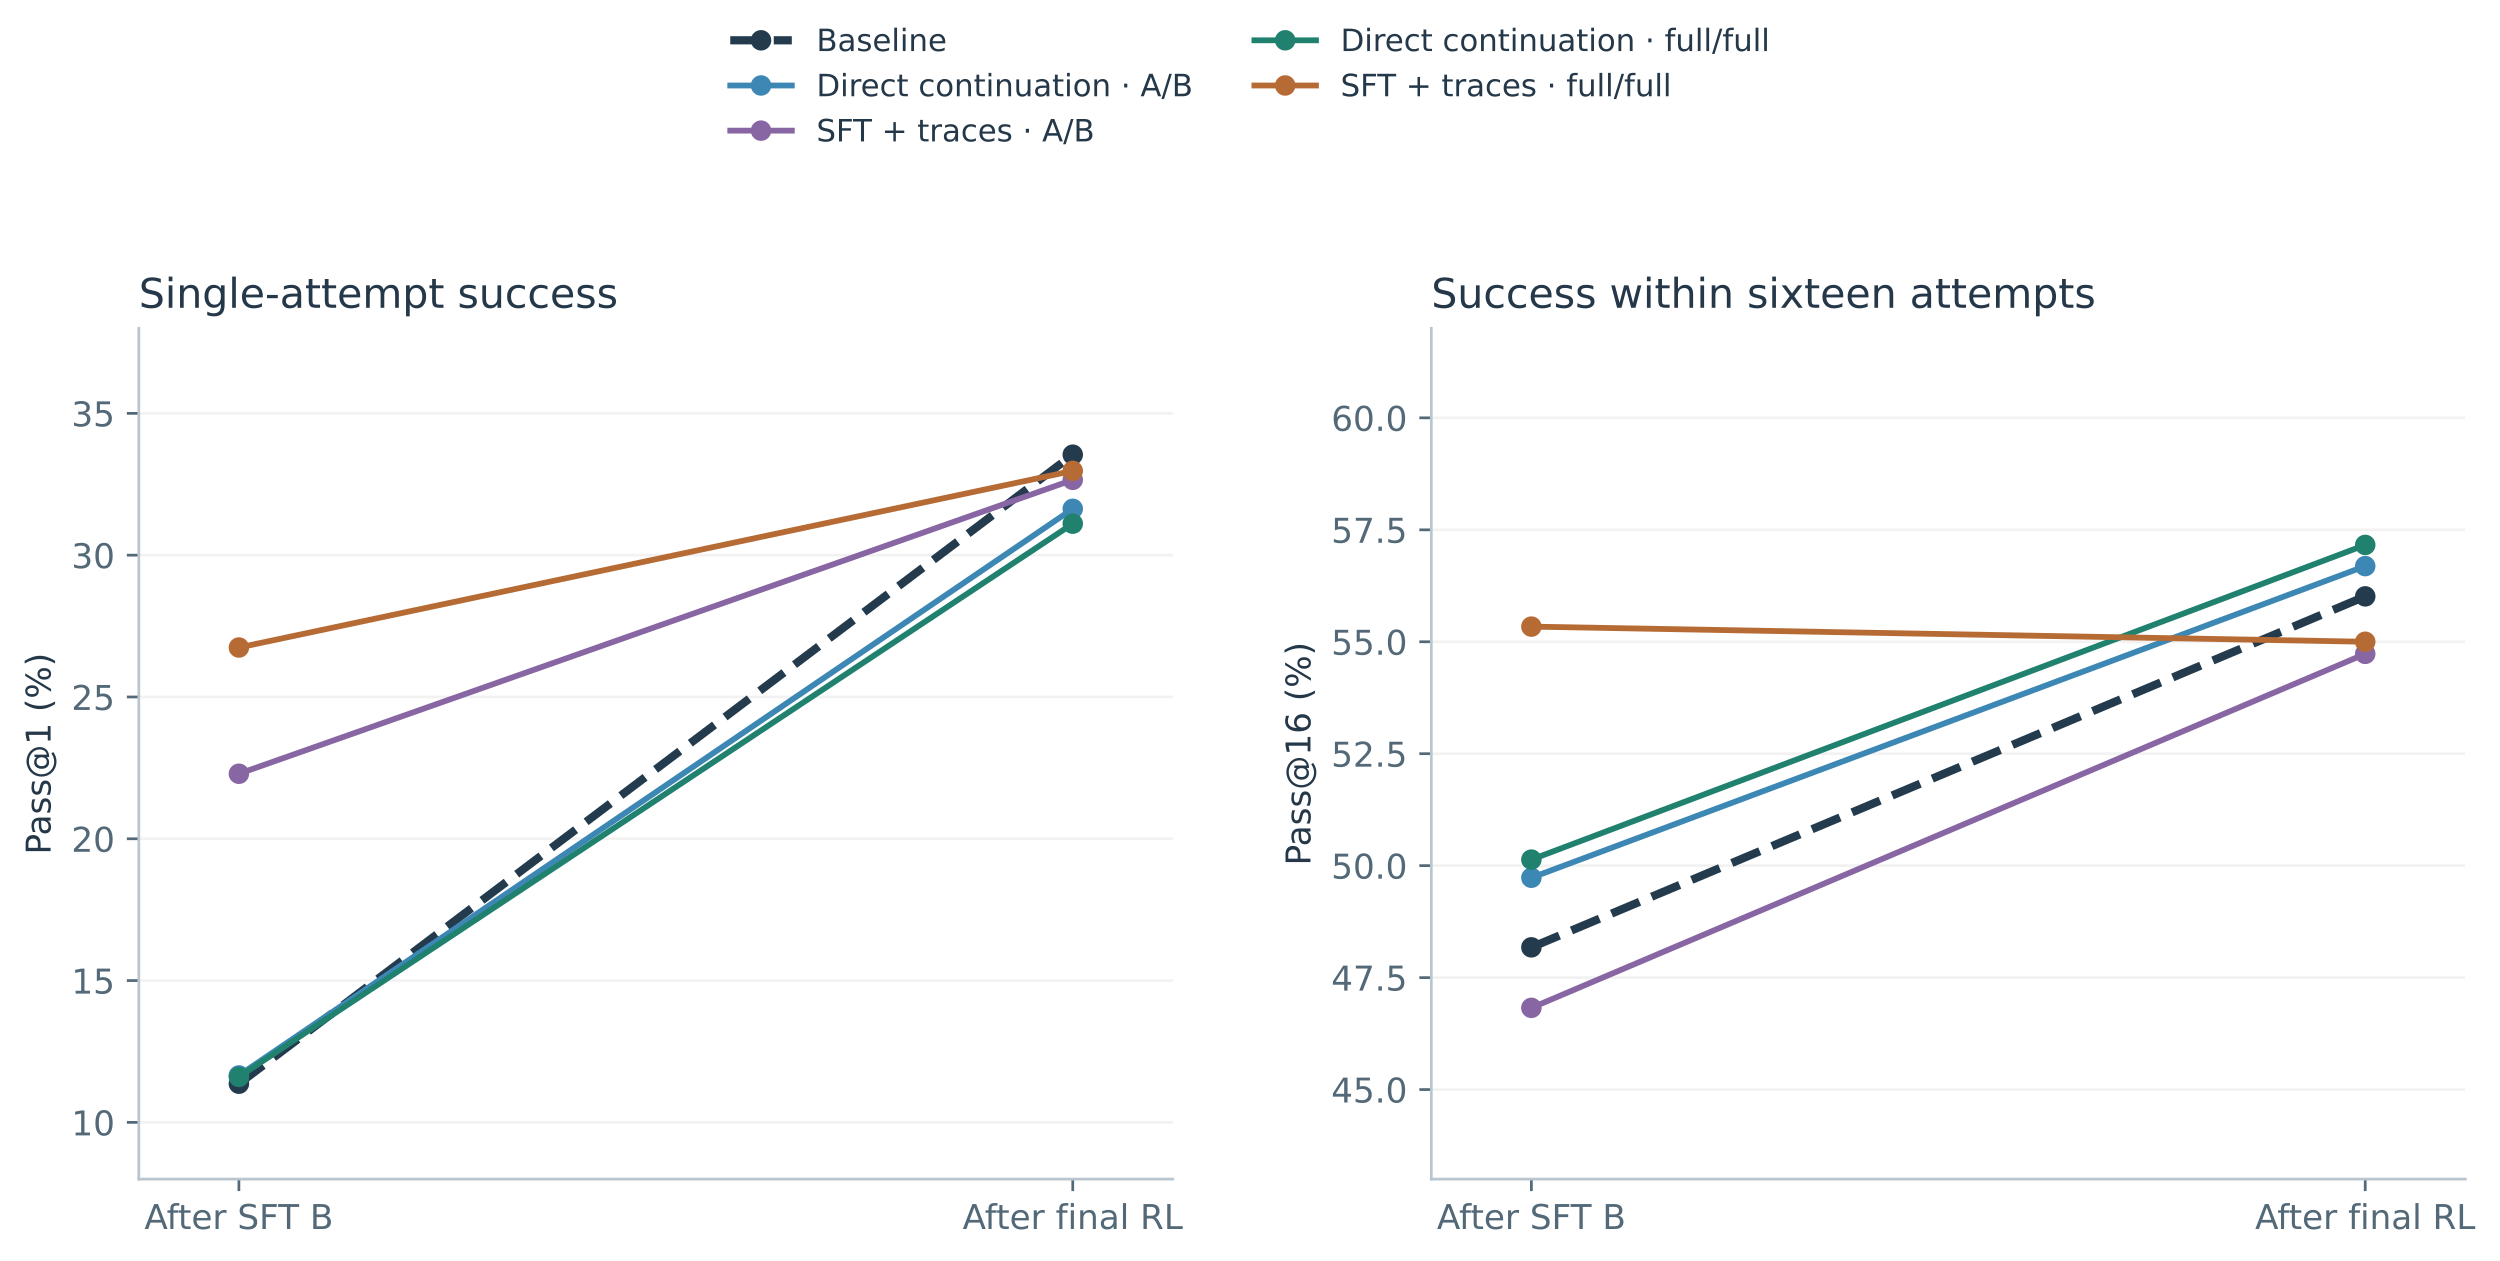
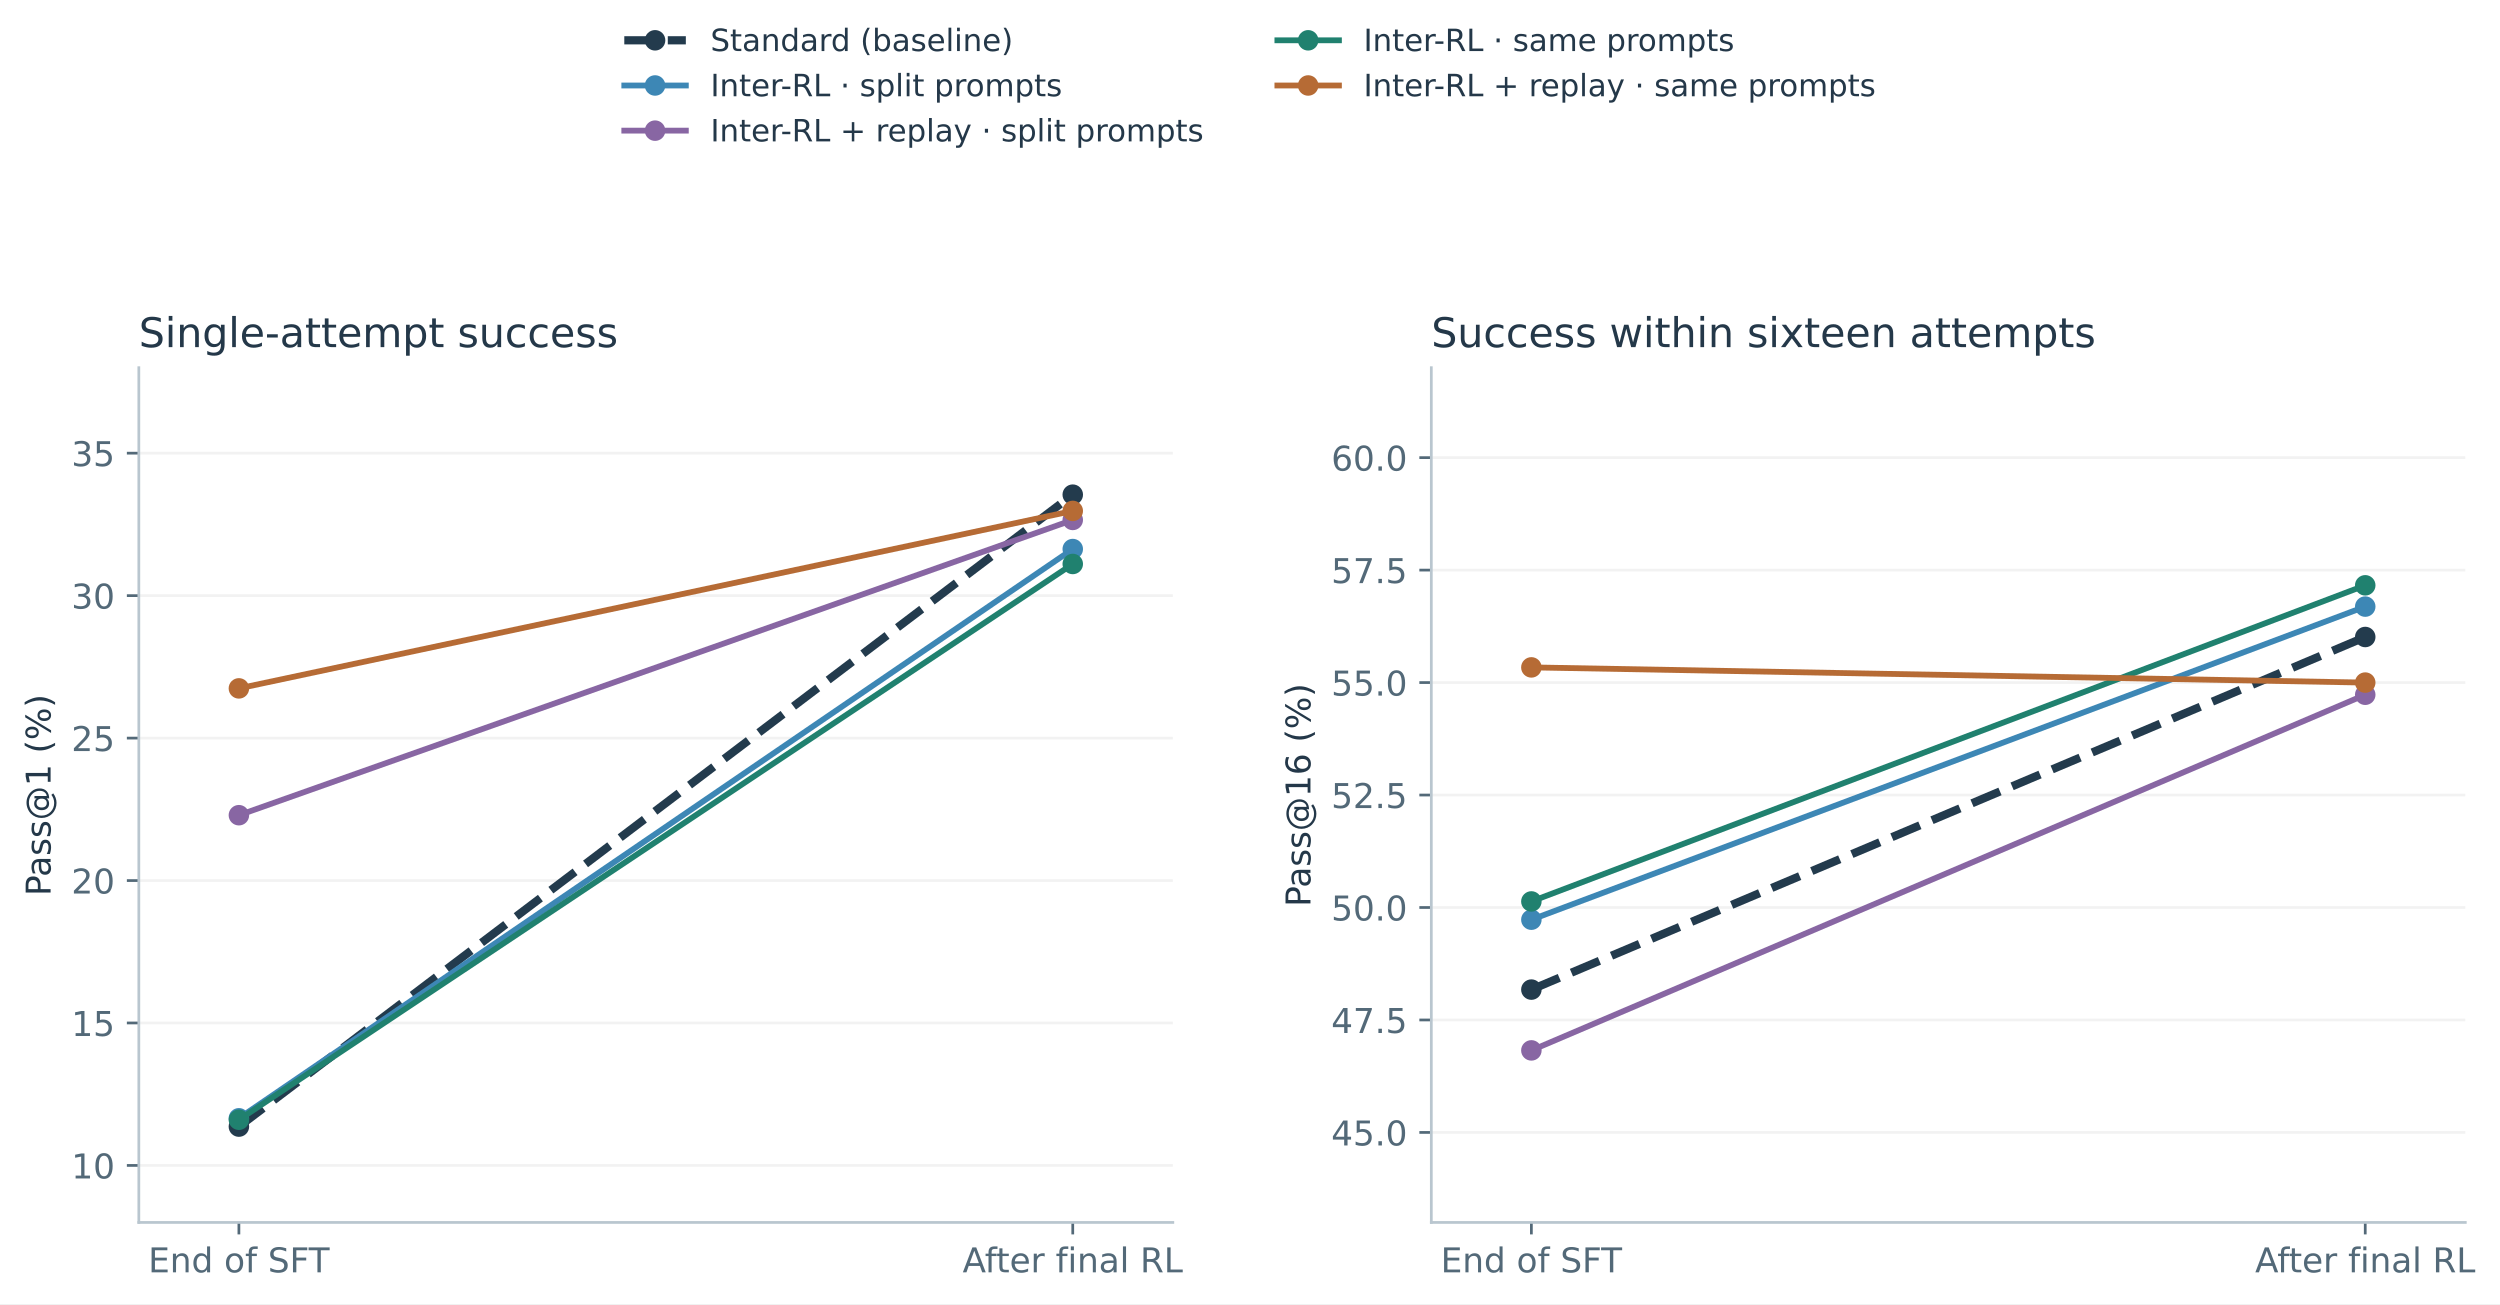
- <svg xmlns="http://www.w3.org/2000/svg" xmlns:xlink="http://www.w3.org/1999/xlink" width="731.152pt" height="368.722pt" viewBox="0 0 731.152 368.722" version="1.1">
+ <svg xmlns="http://www.w3.org/2000/svg" xmlns:xlink="http://www.w3.org/1999/xlink" width="731.152pt" height="381.394pt" viewBox="0 0 731.152 381.394" version="1.1">
  <defs>
    <style type="text/css">*{stroke-linejoin: round; stroke-linecap: butt}</style>
  </defs>
  <g id="figure_1">
    <g id="patch_1">
-       <path d="M 0 368.722 L 731.152 368.722 L 731.152 -0 L 0 -0 z " style="fill: #ffffff" />
+       <path d="M 0 381.394  L 731.152 381.394  L 731.152 0  L 0 0  z " style="fill: #ffffff" />
    </g>
    <g id="axes_1">
      <g id="patch_2">
-         <path d="M 40.603 344.844 L 343.003 344.844 L 343.003 96.012 L 40.603 96.012 z " style="fill: #ffffff" />
+         <path d="M 40.603 357.516  L 343.003 357.516  L 343.003 107.532  L 40.603 107.532  z " style="fill: #ffffff" />
      </g>
      <g id="matplotlib.axis_1">
        <g id="xtick_1">
          <g id="line2d_1">
            <defs>
-               <path id="m6797f600ca" d="M 0 0 L 0 3.5 " style="stroke: #536978; stroke-width: 0.8" />
+               <path id="m4d67f66dd1" d="M 0 0  L 0 3.5  " style="stroke: #536978; stroke-width: 0.8" />
            </defs>
            <g>
-               <use xlink:href="#m6797f600ca" x="69.868" y="344.844" style="fill: #536978; stroke: #536978; stroke-width: 0.8" />
+               <use xlink:href="#m4d67f66dd1" x="69.868" y="357.516" style="fill: #536978; stroke: #536978; stroke-width: 0.8" />
            </g>
          </g>
          <g id="text_1">
-             <text style="font-size: 10px; font-family: 'DejaVu Sans', 'Helvetica Neue', Helvetica, Arial, sans-serif; text-anchor: middle; fill: #536978" x="69.868" y="359.442" transform="rotate(-0 69.86764 359.4424)">After SFT B</text>
+             <text style="font-size: 10px; font-family: 'DejaVu Sans', 'Helvetica Neue', Helvetica, Arial, sans-serif; text-anchor: middle; fill: #536978" x="69.868" y="372.114" transform="rotate(-0 69.86764 372.1144)">End of SFT</text>
          </g>
        </g>
        <g id="xtick_2">
          <g id="line2d_2">
            <g>
-               <use xlink:href="#m6797f600ca" x="313.739" y="344.844" style="fill: #536978; stroke: #536978; stroke-width: 0.8" />
+               <use xlink:href="#m4d67f66dd1" x="313.739" y="357.516" style="fill: #536978; stroke: #536978; stroke-width: 0.8" />
            </g>
          </g>
          <g id="text_2">
-             <text style="font-size: 10px; font-family: 'DejaVu Sans', 'Helvetica Neue', Helvetica, Arial, sans-serif; text-anchor: middle; fill: #536978" x="313.739" y="359.442" transform="rotate(-0 313.7386 359.4424)">After final RL</text>
+             <text style="font-size: 10px; font-family: 'DejaVu Sans', 'Helvetica Neue', Helvetica, Arial, sans-serif; text-anchor: middle; fill: #536978" x="313.739" y="372.114" transform="rotate(-0 313.7386 372.1144)">After final RL</text>
          </g>
        </g>
      </g>
      <g id="matplotlib.axis_2">
        <g id="ytick_1">
          <g id="line2d_3">
-             <path d="M 40.603 328.255 L 343.003 328.255 " clip-path="url(#pde8b12cfea)" style="fill: none; stroke: #b0b0b0; stroke-opacity: 0.17; stroke-width: 0.8; stroke-linecap: square" />
+             <path d="M 40.603 340.85  L 343.003 340.85  " clip-path="url(#p9262700a22)" style="fill: none; stroke: #b0b0b0; stroke-opacity: 0.17; stroke-width: 0.8; stroke-linecap: square" />
          </g>
          <g id="line2d_4">
            <defs>
-               <path id="m1b4c4d8fbb" d="M 0 0 L -3.5 0 " style="stroke: #536978; stroke-width: 0.8" />
+               <path id="m4c65397897" d="M 0 0  L -3.5 0  " style="stroke: #536978; stroke-width: 0.8" />
            </defs>
            <g>
-               <use xlink:href="#m1b4c4d8fbb" x="40.603" y="328.255" style="fill: #536978; stroke: #536978; stroke-width: 0.8" />
+               <use xlink:href="#m4c65397897" x="40.603" y="340.85" style="fill: #536978; stroke: #536978; stroke-width: 0.8" />
            </g>
          </g>
          <g id="text_3">
-             <text style="font-size: 10px; font-family: 'DejaVu Sans', 'Helvetica Neue', Helvetica, Arial, sans-serif; text-anchor: end; fill: #536978" x="33.603" y="332.054" transform="rotate(-0 33.60312 332.0544)">10</text>
+             <text style="font-size: 10px; font-family: 'DejaVu Sans', 'Helvetica Neue', Helvetica, Arial, sans-serif; text-anchor: end; fill: #536978" x="33.603" y="344.65" transform="rotate(-0 33.60312 344.6496)">10</text>
          </g>
        </g>
        <g id="ytick_2">
          <g id="line2d_5">
-             <path d="M 40.603 286.783 L 343.003 286.783 " clip-path="url(#pde8b12cfea)" style="fill: none; stroke: #b0b0b0; stroke-opacity: 0.17; stroke-width: 0.8; stroke-linecap: square" />
+             <path d="M 40.603 299.186  L 343.003 299.186  " clip-path="url(#p9262700a22)" style="fill: none; stroke: #b0b0b0; stroke-opacity: 0.17; stroke-width: 0.8; stroke-linecap: square" />
          </g>
          <g id="line2d_6">
            <g>
-               <use xlink:href="#m1b4c4d8fbb" x="40.603" y="286.783" style="fill: #536978; stroke: #536978; stroke-width: 0.8" />
+               <use xlink:href="#m4c65397897" x="40.603" y="299.186" style="fill: #536978; stroke: #536978; stroke-width: 0.8" />
            </g>
          </g>
          <g id="text_4">
-             <text style="font-size: 10px; font-family: 'DejaVu Sans', 'Helvetica Neue', Helvetica, Arial, sans-serif; text-anchor: end; fill: #536978" x="33.603" y="290.582" transform="rotate(-0 33.60312 290.5824)">15</text>
+             <text style="font-size: 10px; font-family: 'DejaVu Sans', 'Helvetica Neue', Helvetica, Arial, sans-serif; text-anchor: end; fill: #536978" x="33.603" y="302.986" transform="rotate(-0 33.60312 302.9856)">15</text>
          </g>
        </g>
        <g id="ytick_3">
          <g id="line2d_7">
-             <path d="M 40.603 245.311 L 343.003 245.311 " clip-path="url(#pde8b12cfea)" style="fill: none; stroke: #b0b0b0; stroke-opacity: 0.17; stroke-width: 0.8; stroke-linecap: square" />
+             <path d="M 40.603 257.522  L 343.003 257.522  " clip-path="url(#p9262700a22)" style="fill: none; stroke: #b0b0b0; stroke-opacity: 0.17; stroke-width: 0.8; stroke-linecap: square" />
          </g>
          <g id="line2d_8">
            <g>
-               <use xlink:href="#m1b4c4d8fbb" x="40.603" y="245.311" style="fill: #536978; stroke: #536978; stroke-width: 0.8" />
+               <use xlink:href="#m4c65397897" x="40.603" y="257.522" style="fill: #536978; stroke: #536978; stroke-width: 0.8" />
            </g>
          </g>
          <g id="text_5">
-             <text style="font-size: 10px; font-family: 'DejaVu Sans', 'Helvetica Neue', Helvetica, Arial, sans-serif; text-anchor: end; fill: #536978" x="33.603" y="249.11" transform="rotate(-0 33.60312 249.1104)">20</text>
+             <text style="font-size: 10px; font-family: 'DejaVu Sans', 'Helvetica Neue', Helvetica, Arial, sans-serif; text-anchor: end; fill: #536978" x="33.603" y="261.322" transform="rotate(-0 33.60312 261.3216)">20</text>
          </g>
        </g>
        <g id="ytick_4">
          <g id="line2d_9">
-             <path d="M 40.603 203.839 L 343.003 203.839 " clip-path="url(#pde8b12cfea)" style="fill: none; stroke: #b0b0b0; stroke-opacity: 0.17; stroke-width: 0.8; stroke-linecap: square" />
+             <path d="M 40.603 215.858  L 343.003 215.858  " clip-path="url(#p9262700a22)" style="fill: none; stroke: #b0b0b0; stroke-opacity: 0.17; stroke-width: 0.8; stroke-linecap: square" />
          </g>
          <g id="line2d_10">
            <g>
-               <use xlink:href="#m1b4c4d8fbb" x="40.603" y="203.839" style="fill: #536978; stroke: #536978; stroke-width: 0.8" />
+               <use xlink:href="#m4c65397897" x="40.603" y="215.858" style="fill: #536978; stroke: #536978; stroke-width: 0.8" />
            </g>
          </g>
          <g id="text_6">
-             <text style="font-size: 10px; font-family: 'DejaVu Sans', 'Helvetica Neue', Helvetica, Arial, sans-serif; text-anchor: end; fill: #536978" x="33.603" y="207.638" transform="rotate(-0 33.60312 207.6384)">25</text>
+             <text style="font-size: 10px; font-family: 'DejaVu Sans', 'Helvetica Neue', Helvetica, Arial, sans-serif; text-anchor: end; fill: #536978" x="33.603" y="219.658" transform="rotate(-0 33.60312 219.6576)">25</text>
          </g>
        </g>
        <g id="ytick_5">
          <g id="line2d_11">
-             <path d="M 40.603 162.367 L 343.003 162.367 " clip-path="url(#pde8b12cfea)" style="fill: none; stroke: #b0b0b0; stroke-opacity: 0.17; stroke-width: 0.8; stroke-linecap: square" />
+             <path d="M 40.603 174.194  L 343.003 174.194  " clip-path="url(#p9262700a22)" style="fill: none; stroke: #b0b0b0; stroke-opacity: 0.17; stroke-width: 0.8; stroke-linecap: square" />
          </g>
          <g id="line2d_12">
            <g>
-               <use xlink:href="#m1b4c4d8fbb" x="40.603" y="162.367" style="fill: #536978; stroke: #536978; stroke-width: 0.8" />
+               <use xlink:href="#m4c65397897" x="40.603" y="174.194" style="fill: #536978; stroke: #536978; stroke-width: 0.8" />
            </g>
          </g>
          <g id="text_7">
-             <text style="font-size: 10px; font-family: 'DejaVu Sans', 'Helvetica Neue', Helvetica, Arial, sans-serif; text-anchor: end; fill: #536978" x="33.603" y="166.166" transform="rotate(-0 33.60312 166.1664)">30</text>
+             <text style="font-size: 10px; font-family: 'DejaVu Sans', 'Helvetica Neue', Helvetica, Arial, sans-serif; text-anchor: end; fill: #536978" x="33.603" y="177.994" transform="rotate(-0 33.60312 177.9936)">30</text>
          </g>
        </g>
        <g id="ytick_6">
          <g id="line2d_13">
-             <path d="M 40.603 120.895 L 343.003 120.895 " clip-path="url(#pde8b12cfea)" style="fill: none; stroke: #b0b0b0; stroke-opacity: 0.17; stroke-width: 0.8; stroke-linecap: square" />
+             <path d="M 40.603 132.53  L 343.003 132.53  " clip-path="url(#p9262700a22)" style="fill: none; stroke: #b0b0b0; stroke-opacity: 0.17; stroke-width: 0.8; stroke-linecap: square" />
          </g>
          <g id="line2d_14">
            <g>
-               <use xlink:href="#m1b4c4d8fbb" x="40.603" y="120.895" style="fill: #536978; stroke: #536978; stroke-width: 0.8" />
+               <use xlink:href="#m4c65397897" x="40.603" y="132.53" style="fill: #536978; stroke: #536978; stroke-width: 0.8" />
            </g>
          </g>
          <g id="text_8">
-             <text style="font-size: 10px; font-family: 'DejaVu Sans', 'Helvetica Neue', Helvetica, Arial, sans-serif; text-anchor: end; fill: #536978" x="33.603" y="124.694" transform="rotate(-0 33.60312 124.6944)">35</text>
+             <text style="font-size: 10px; font-family: 'DejaVu Sans', 'Helvetica Neue', Helvetica, Arial, sans-serif; text-anchor: end; fill: #536978" x="33.603" y="136.33" transform="rotate(-0 33.60312 136.3296)">35</text>
          </g>
        </g>
        <g id="text_9">
-           <text style="font-size: 10px; font-family: 'DejaVu Sans', 'Helvetica Neue', Helvetica, Arial, sans-serif; text-anchor: middle; fill: #243849" x="14.798" y="220.428" transform="rotate(-90 14.79844 220.428)">Pass@1 (%)</text>
+           <text style="font-size: 10px; font-family: 'DejaVu Sans', 'Helvetica Neue', Helvetica, Arial, sans-serif; text-anchor: middle; fill: #243849" x="14.798" y="232.524" transform="rotate(-90 14.79844 232.524)">Pass@1 (%)</text>
        </g>
      </g>
      <g id="line2d_15">
-         <path d="M 69.868 316.941 L 313.739 132.98 " clip-path="url(#pde8b12cfea)" style="fill: none; stroke-dasharray: 8.88,3.84; stroke-dashoffset: 0; stroke: #233b4d; stroke-width: 2.4" />
+         <path d="M 69.868 329.484  L 313.739 144.671  " clip-path="url(#p9262700a22)" style="fill: none; stroke-dasharray: 8.88,3.84; stroke-dashoffset: 0; stroke: #233b4d; stroke-width: 2.4" />
        <defs>
-           <path id="m783f7c0f01" d="M 0 2.5 C 0.663 2.5 1.299 2.237 1.768 1.768 C 2.237 1.299 2.5 0.663 2.5 0 C 2.5 -0.663 2.237 -1.299 1.768 -1.768 C 1.299 -2.237 0.663 -2.5 0 -2.5 C -0.663 -2.5 -1.299 -2.237 -1.768 -1.768 C -2.237 -1.299 -2.5 -0.663 -2.5 0 C -2.5 0.663 -2.237 1.299 -1.768 1.768 C -1.299 2.237 -0.663 2.5 0 2.5 z " style="stroke: #233b4d" />
+           <path id="m16f01e9d9f" d="M 0 2.5  C 0.663 2.5 1.299 2.237 1.768 1.768  C 2.237 1.299 2.5 0.663 2.5 0  C 2.5 -0.663 2.237 -1.299 1.768 -1.768  C 1.299 -2.237 0.663 -2.5 0 -2.5  C -0.663 -2.5 -1.299 -2.237 -1.768 -1.768  C -2.237 -1.299 -2.5 -0.663 -2.5 0  C -2.5 0.663 -2.237 1.299 -1.768 1.768  C -1.299 2.237 -0.663 2.5 0 2.5  z " style="stroke: #233b4d" />
        </defs>
-         <g clip-path="url(#pde8b12cfea)">
-           <use xlink:href="#m783f7c0f01" x="69.868" y="316.941" style="fill: #233b4d; stroke: #233b4d" />
-           <use xlink:href="#m783f7c0f01" x="313.739" y="132.98" style="fill: #233b4d; stroke: #233b4d" />
+         <g clip-path="url(#p9262700a22)">
+           <use xlink:href="#m16f01e9d9f" x="69.868" y="329.484" style="fill: #233b4d; stroke: #233b4d" />
+           <use xlink:href="#m16f01e9d9f" x="313.739" y="144.671" style="fill: #233b4d; stroke: #233b4d" />
        </g>
      </g>
      <g id="line2d_16">
-         <path d="M 69.868 314.525 L 313.739 148.812 " clip-path="url(#pde8b12cfea)" style="fill: none; stroke: #3d87b5; stroke-width: 1.7; stroke-linecap: square" />
+         <path d="M 69.868 327.056  L 313.739 160.576  " clip-path="url(#p9262700a22)" style="fill: none; stroke: #3d87b5; stroke-width: 1.7; stroke-linecap: square" />
        <defs>
-           <path id="m133a413a46" d="M 0 2.5 C 0.663 2.5 1.299 2.237 1.768 1.768 C 2.237 1.299 2.5 0.663 2.5 0 C 2.5 -0.663 2.237 -1.299 1.768 -1.768 C 1.299 -2.237 0.663 -2.5 0 -2.5 C -0.663 -2.5 -1.299 -2.237 -1.768 -1.768 C -2.237 -1.299 -2.5 -0.663 -2.5 0 C -2.5 0.663 -2.237 1.299 -1.768 1.768 C -1.299 2.237 -0.663 2.5 0 2.5 z " style="stroke: #3d87b5" />
+           <path id="m31df465c17" d="M 0 2.5  C 0.663 2.5 1.299 2.237 1.768 1.768  C 2.237 1.299 2.5 0.663 2.5 0  C 2.5 -0.663 2.237 -1.299 1.768 -1.768  C 1.299 -2.237 0.663 -2.5 0 -2.5  C -0.663 -2.5 -1.299 -2.237 -1.768 -1.768  C -2.237 -1.299 -2.5 -0.663 -2.5 0  C -2.5 0.663 -2.237 1.299 -1.768 1.768  C -1.299 2.237 -0.663 2.5 0 2.5  z " style="stroke: #3d87b5" />
        </defs>
-         <g clip-path="url(#pde8b12cfea)">
-           <use xlink:href="#m133a413a46" x="69.868" y="314.525" style="fill: #3d87b5; stroke: #3d87b5" />
-           <use xlink:href="#m133a413a46" x="313.739" y="148.812" style="fill: #3d87b5; stroke: #3d87b5" />
+         <g clip-path="url(#p9262700a22)">
+           <use xlink:href="#m31df465c17" x="69.868" y="327.056" style="fill: #3d87b5; stroke: #3d87b5" />
+           <use xlink:href="#m31df465c17" x="313.739" y="160.576" style="fill: #3d87b5; stroke: #3d87b5" />
        </g>
      </g>
      <g id="line2d_17">
-         <path d="M 69.868 226.292 L 313.739 140.335 " clip-path="url(#pde8b12cfea)" style="fill: none; stroke: #8866a3; stroke-width: 1.7; stroke-linecap: square" />
+         <path d="M 69.868 238.415  L 313.739 152.06  " clip-path="url(#p9262700a22)" style="fill: none; stroke: #8866a3; stroke-width: 1.7; stroke-linecap: square" />
        <defs>
-           <path id="mdafaf3ba9f" d="M 0 2.5 C 0.663 2.5 1.299 2.237 1.768 1.768 C 2.237 1.299 2.5 0.663 2.5 0 C 2.5 -0.663 2.237 -1.299 1.768 -1.768 C 1.299 -2.237 0.663 -2.5 0 -2.5 C -0.663 -2.5 -1.299 -2.237 -1.768 -1.768 C -2.237 -1.299 -2.5 -0.663 -2.5 0 C -2.5 0.663 -2.237 1.299 -1.768 1.768 C -1.299 2.237 -0.663 2.5 0 2.5 z " style="stroke: #8866a3" />
+           <path id="m08f9aa8725" d="M 0 2.5  C 0.663 2.5 1.299 2.237 1.768 1.768  C 2.237 1.299 2.5 0.663 2.5 0  C 2.5 -0.663 2.237 -1.299 1.768 -1.768  C 1.299 -2.237 0.663 -2.5 0 -2.5  C -0.663 -2.5 -1.299 -2.237 -1.768 -1.768  C -2.237 -1.299 -2.5 -0.663 -2.5 0  C -2.5 0.663 -2.237 1.299 -1.768 1.768  C -1.299 2.237 -0.663 2.5 0 2.5  z " style="stroke: #8866a3" />
        </defs>
-         <g clip-path="url(#pde8b12cfea)">
-           <use xlink:href="#mdafaf3ba9f" x="69.868" y="226.292" style="fill: #8866a3; stroke: #8866a3" />
-           <use xlink:href="#mdafaf3ba9f" x="313.739" y="140.335" style="fill: #8866a3; stroke: #8866a3" />
+         <g clip-path="url(#p9262700a22)">
+           <use xlink:href="#m08f9aa8725" x="69.868" y="238.415" style="fill: #8866a3; stroke: #8866a3" />
+           <use xlink:href="#m08f9aa8725" x="313.739" y="152.06" style="fill: #8866a3; stroke: #8866a3" />
        </g>
      </g>
      <g id="line2d_18">
-         <path d="M 69.868 314.945 L 313.739 153.155 " clip-path="url(#pde8b12cfea)" style="fill: none; stroke: #20816f; stroke-width: 1.7; stroke-linecap: square" />
+         <path d="M 69.868 327.479  L 313.739 164.94  " clip-path="url(#p9262700a22)" style="fill: none; stroke: #20816f; stroke-width: 1.7; stroke-linecap: square" />
        <defs>
-           <path id="m432f0953f2" d="M 0 2.5 C 0.663 2.5 1.299 2.237 1.768 1.768 C 2.237 1.299 2.5 0.663 2.5 0 C 2.5 -0.663 2.237 -1.299 1.768 -1.768 C 1.299 -2.237 0.663 -2.5 0 -2.5 C -0.663 -2.5 -1.299 -2.237 -1.768 -1.768 C -2.237 -1.299 -2.5 -0.663 -2.5 0 C -2.5 0.663 -2.237 1.299 -1.768 1.768 C -1.299 2.237 -0.663 2.5 0 2.5 z " style="stroke: #20816f" />
+           <path id="m6bc24dc15b" d="M 0 2.5  C 0.663 2.5 1.299 2.237 1.768 1.768  C 2.237 1.299 2.5 0.663 2.5 0  C 2.5 -0.663 2.237 -1.299 1.768 -1.768  C 1.299 -2.237 0.663 -2.5 0 -2.5  C -0.663 -2.5 -1.299 -2.237 -1.768 -1.768  C -2.237 -1.299 -2.5 -0.663 -2.5 0  C -2.5 0.663 -2.237 1.299 -1.768 1.768  C -1.299 2.237 -0.663 2.5 0 2.5  z " style="stroke: #20816f" />
        </defs>
-         <g clip-path="url(#pde8b12cfea)">
-           <use xlink:href="#m432f0953f2" x="69.868" y="314.945" style="fill: #20816f; stroke: #20816f" />
-           <use xlink:href="#m432f0953f2" x="313.739" y="153.155" style="fill: #20816f; stroke: #20816f" />
+         <g clip-path="url(#p9262700a22)">
+           <use xlink:href="#m6bc24dc15b" x="69.868" y="327.479" style="fill: #20816f; stroke: #20816f" />
+           <use xlink:href="#m6bc24dc15b" x="313.739" y="164.94" style="fill: #20816f; stroke: #20816f" />
        </g>
      </g>
      <g id="line2d_19">
-         <path d="M 69.868 189.373 L 313.739 137.708 " clip-path="url(#pde8b12cfea)" style="fill: none; stroke: #b66b35; stroke-width: 1.7; stroke-linecap: square" />
+         <path d="M 69.868 201.325  L 313.739 149.421  " clip-path="url(#p9262700a22)" style="fill: none; stroke: #b66b35; stroke-width: 1.7; stroke-linecap: square" />
        <defs>
-           <path id="me85aa8919e" d="M 0 2.5 C 0.663 2.5 1.299 2.237 1.768 1.768 C 2.237 1.299 2.5 0.663 2.5 0 C 2.5 -0.663 2.237 -1.299 1.768 -1.768 C 1.299 -2.237 0.663 -2.5 0 -2.5 C -0.663 -2.5 -1.299 -2.237 -1.768 -1.768 C -2.237 -1.299 -2.5 -0.663 -2.5 0 C -2.5 0.663 -2.237 1.299 -1.768 1.768 C -1.299 2.237 -0.663 2.5 0 2.5 z " style="stroke: #b66b35" />
+           <path id="mc341aa0fbe" d="M 0 2.5  C 0.663 2.5 1.299 2.237 1.768 1.768  C 2.237 1.299 2.5 0.663 2.5 0  C 2.5 -0.663 2.237 -1.299 1.768 -1.768  C 1.299 -2.237 0.663 -2.5 0 -2.5  C -0.663 -2.5 -1.299 -2.237 -1.768 -1.768  C -2.237 -1.299 -2.5 -0.663 -2.5 0  C -2.5 0.663 -2.237 1.299 -1.768 1.768  C -1.299 2.237 -0.663 2.5 0 2.5  z " style="stroke: #b66b35" />
        </defs>
-         <g clip-path="url(#pde8b12cfea)">
-           <use xlink:href="#me85aa8919e" x="69.868" y="189.373" style="fill: #b66b35; stroke: #b66b35" />
-           <use xlink:href="#me85aa8919e" x="313.739" y="137.708" style="fill: #b66b35; stroke: #b66b35" />
+         <g clip-path="url(#p9262700a22)">
+           <use xlink:href="#mc341aa0fbe" x="69.868" y="201.325" style="fill: #b66b35; stroke: #b66b35" />
+           <use xlink:href="#mc341aa0fbe" x="313.739" y="149.421" style="fill: #b66b35; stroke: #b66b35" />
        </g>
      </g>
      <g id="patch_3">
-         <path d="M 40.603 344.844 L 40.603 96.012 " style="fill: none; stroke: #b9c6cf; stroke-width: 0.8; stroke-linejoin: miter; stroke-linecap: square" />
+         <path d="M 40.603 357.516  L 40.603 107.532  " style="fill: none; stroke: #b9c6cf; stroke-width: 0.8; stroke-linejoin: miter; stroke-linecap: square" />
      </g>
      <g id="patch_4">
-         <path d="M 40.603 344.844 L 343.003 344.844 " style="fill: none; stroke: #b9c6cf; stroke-width: 0.8; stroke-linejoin: miter; stroke-linecap: square" />
+         <path d="M 40.603 357.516  L 343.003 357.516  " style="fill: none; stroke: #b9c6cf; stroke-width: 0.8; stroke-linejoin: miter; stroke-linecap: square" />
      </g>
      <g id="text_10">
-         <text style="font-size: 12px; font-family: 'DejaVu Sans', 'Helvetica Neue', Helvetica, Arial, sans-serif; text-anchor: start; fill: #243849" x="40.603" y="90.012" transform="rotate(-0 40.60312 90.012)">Single-attempt success</text>
+         <text style="font-size: 12px; font-family: 'DejaVu Sans', 'Helvetica Neue', Helvetica, Arial, sans-serif; text-anchor: start; fill: #243849" x="40.603" y="101.532" transform="rotate(-0 40.60312 101.532)">Single-attempt success</text>
      </g>
    </g>
    <g id="axes_2">
      <g id="patch_5">
-         <path d="M 418.603 344.844 L 721.003 344.844 L 721.003 96.012 L 418.603 96.012 z " style="fill: #ffffff" />
+         <path d="M 418.603 357.516  L 721.003 357.516  L 721.003 107.532  L 418.603 107.532  z " style="fill: #ffffff" />
      </g>
      <g id="matplotlib.axis_3">
        <g id="xtick_3">
          <g id="line2d_20">
            <g>
-               <use xlink:href="#m6797f600ca" x="447.868" y="344.844" style="fill: #536978; stroke: #536978; stroke-width: 0.8" />
+               <use xlink:href="#m4d67f66dd1" x="447.868" y="357.516" style="fill: #536978; stroke: #536978; stroke-width: 0.8" />
            </g>
          </g>
          <g id="text_11">
-             <text style="font-size: 10px; font-family: 'DejaVu Sans', 'Helvetica Neue', Helvetica, Arial, sans-serif; text-anchor: middle; fill: #536978" x="447.868" y="359.442" transform="rotate(-0 447.8676 359.4424)">After SFT B</text>
+             <text style="font-size: 10px; font-family: 'DejaVu Sans', 'Helvetica Neue', Helvetica, Arial, sans-serif; text-anchor: middle; fill: #536978" x="447.868" y="372.114" transform="rotate(-0 447.8676 372.1144)">End of SFT</text>
          </g>
        </g>
        <g id="xtick_4">
          <g id="line2d_21">
            <g>
-               <use xlink:href="#m6797f600ca" x="691.739" y="344.844" style="fill: #536978; stroke: #536978; stroke-width: 0.8" />
+               <use xlink:href="#m4d67f66dd1" x="691.739" y="357.516" style="fill: #536978; stroke: #536978; stroke-width: 0.8" />
            </g>
          </g>
          <g id="text_12">
-             <text style="font-size: 10px; font-family: 'DejaVu Sans', 'Helvetica Neue', Helvetica, Arial, sans-serif; text-anchor: middle; fill: #536978" x="691.739" y="359.442" transform="rotate(-0 691.7386 359.4424)">After final RL</text>
+             <text style="font-size: 10px; font-family: 'DejaVu Sans', 'Helvetica Neue', Helvetica, Arial, sans-serif; text-anchor: middle; fill: #536978" x="691.739" y="372.114" transform="rotate(-0 691.7386 372.1144)">After final RL</text>
          </g>
        </g>
      </g>
      <g id="matplotlib.axis_4">
        <g id="ytick_7">
          <g id="line2d_22">
-             <path d="M 418.603 318.651 L 721.003 318.651 " clip-path="url(#p1d065bcf15)" style="fill: none; stroke: #b0b0b0; stroke-opacity: 0.17; stroke-width: 0.8; stroke-linecap: square" />
+             <path d="M 418.603 331.202  L 721.003 331.202  " clip-path="url(#pc86d8c1020)" style="fill: none; stroke: #b0b0b0; stroke-opacity: 0.17; stroke-width: 0.8; stroke-linecap: square" />
          </g>
          <g id="line2d_23">
            <g>
-               <use xlink:href="#m1b4c4d8fbb" x="418.603" y="318.651" style="fill: #536978; stroke: #536978; stroke-width: 0.8" />
+               <use xlink:href="#m4c65397897" x="418.603" y="331.202" style="fill: #536978; stroke: #536978; stroke-width: 0.8" />
            </g>
          </g>
          <g id="text_13">
-             <text style="font-size: 10px; font-family: 'DejaVu Sans', 'Helvetica Neue', Helvetica, Arial, sans-serif; text-anchor: end; fill: #536978" x="411.603" y="322.45" transform="rotate(-0 411.6031 322.4504)">45.0</text>
+             <text style="font-size: 10px; font-family: 'DejaVu Sans', 'Helvetica Neue', Helvetica, Arial, sans-serif; text-anchor: end; fill: #536978" x="411.603" y="335.001" transform="rotate(-0 411.6031 335.0011)">45.0</text>
          </g>
        </g>
        <g id="ytick_8">
          <g id="line2d_24">
-             <path d="M 418.603 285.91 L 721.003 285.91 " clip-path="url(#p1d065bcf15)" style="fill: none; stroke: #b0b0b0; stroke-opacity: 0.17; stroke-width: 0.8; stroke-linecap: square" />
+             <path d="M 418.603 298.309  L 721.003 298.309  " clip-path="url(#pc86d8c1020)" style="fill: none; stroke: #b0b0b0; stroke-opacity: 0.17; stroke-width: 0.8; stroke-linecap: square" />
          </g>
          <g id="line2d_25">
            <g>
-               <use xlink:href="#m1b4c4d8fbb" x="418.603" y="285.91" style="fill: #536978; stroke: #536978; stroke-width: 0.8" />
+               <use xlink:href="#m4c65397897" x="418.603" y="298.309" style="fill: #536978; stroke: #536978; stroke-width: 0.8" />
            </g>
          </g>
          <g id="text_14">
-             <text style="font-size: 10px; font-family: 'DejaVu Sans', 'Helvetica Neue', Helvetica, Arial, sans-serif; text-anchor: end; fill: #536978" x="411.603" y="289.709" transform="rotate(-0 411.6031 289.7093)">47.5</text>
+             <text style="font-size: 10px; font-family: 'DejaVu Sans', 'Helvetica Neue', Helvetica, Arial, sans-serif; text-anchor: end; fill: #536978" x="411.603" y="302.108" transform="rotate(-0 411.6031 302.1085)">47.5</text>
          </g>
        </g>
        <g id="ytick_9">
          <g id="line2d_26">
-             <path d="M 418.603 253.169 L 721.003 253.169 " clip-path="url(#p1d065bcf15)" style="fill: none; stroke: #b0b0b0; stroke-opacity: 0.17; stroke-width: 0.8; stroke-linecap: square" />
+             <path d="M 418.603 265.417  L 721.003 265.417  " clip-path="url(#pc86d8c1020)" style="fill: none; stroke: #b0b0b0; stroke-opacity: 0.17; stroke-width: 0.8; stroke-linecap: square" />
          </g>
          <g id="line2d_27">
            <g>
-               <use xlink:href="#m1b4c4d8fbb" x="418.603" y="253.169" style="fill: #536978; stroke: #536978; stroke-width: 0.8" />
+               <use xlink:href="#m4c65397897" x="418.603" y="265.417" style="fill: #536978; stroke: #536978; stroke-width: 0.8" />
            </g>
          </g>
          <g id="text_15">
-             <text style="font-size: 10px; font-family: 'DejaVu Sans', 'Helvetica Neue', Helvetica, Arial, sans-serif; text-anchor: end; fill: #536978" x="411.603" y="256.968" transform="rotate(-0 411.6031 256.9683)">50.0</text>
+             <text style="font-size: 10px; font-family: 'DejaVu Sans', 'Helvetica Neue', Helvetica, Arial, sans-serif; text-anchor: end; fill: #536978" x="411.603" y="269.216" transform="rotate(-0 411.6031 269.2158)">50.0</text>
          </g>
        </g>
        <g id="ytick_10">
          <g id="line2d_28">
-             <path d="M 418.603 220.428 L 721.003 220.428 " clip-path="url(#p1d065bcf15)" style="fill: none; stroke: #b0b0b0; stroke-opacity: 0.17; stroke-width: 0.8; stroke-linecap: square" />
+             <path d="M 418.603 232.524  L 721.003 232.524  " clip-path="url(#pc86d8c1020)" style="fill: none; stroke: #b0b0b0; stroke-opacity: 0.17; stroke-width: 0.8; stroke-linecap: square" />
          </g>
          <g id="line2d_29">
            <g>
-               <use xlink:href="#m1b4c4d8fbb" x="418.603" y="220.428" style="fill: #536978; stroke: #536978; stroke-width: 0.8" />
+               <use xlink:href="#m4c65397897" x="418.603" y="232.524" style="fill: #536978; stroke: #536978; stroke-width: 0.8" />
            </g>
          </g>
          <g id="text_16">
-             <text style="font-size: 10px; font-family: 'DejaVu Sans', 'Helvetica Neue', Helvetica, Arial, sans-serif; text-anchor: end; fill: #536978" x="411.603" y="224.227" transform="rotate(-0 411.6031 224.2272)">52.5</text>
+             <text style="font-size: 10px; font-family: 'DejaVu Sans', 'Helvetica Neue', Helvetica, Arial, sans-serif; text-anchor: end; fill: #536978" x="411.603" y="236.323" transform="rotate(-0 411.6031 236.3232)">52.5</text>
          </g>
        </g>
        <g id="ytick_11">
          <g id="line2d_30">
-             <path d="M 418.603 187.687 L 721.003 187.687 " clip-path="url(#p1d065bcf15)" style="fill: none; stroke: #b0b0b0; stroke-opacity: 0.17; stroke-width: 0.8; stroke-linecap: square" />
+             <path d="M 418.603 199.631  L 721.003 199.631  " clip-path="url(#pc86d8c1020)" style="fill: none; stroke: #b0b0b0; stroke-opacity: 0.17; stroke-width: 0.8; stroke-linecap: square" />
          </g>
          <g id="line2d_31">
            <g>
-               <use xlink:href="#m1b4c4d8fbb" x="418.603" y="187.687" style="fill: #536978; stroke: #536978; stroke-width: 0.8" />
+               <use xlink:href="#m4c65397897" x="418.603" y="199.631" style="fill: #536978; stroke: #536978; stroke-width: 0.8" />
            </g>
          </g>
          <g id="text_17">
-             <text style="font-size: 10px; font-family: 'DejaVu Sans', 'Helvetica Neue', Helvetica, Arial, sans-serif; text-anchor: end; fill: #536978" x="411.603" y="191.486" transform="rotate(-0 411.6031 191.4862)">55.0</text>
+             <text style="font-size: 10px; font-family: 'DejaVu Sans', 'Helvetica Neue', Helvetica, Arial, sans-serif; text-anchor: end; fill: #536978" x="411.603" y="203.431" transform="rotate(-0 411.6031 203.4306)">55.0</text>
          </g>
        </g>
        <g id="ytick_12">
          <g id="line2d_32">
-             <path d="M 418.603 154.946 L 721.003 154.946 " clip-path="url(#p1d065bcf15)" style="fill: none; stroke: #b0b0b0; stroke-opacity: 0.17; stroke-width: 0.8; stroke-linecap: square" />
+             <path d="M 418.603 166.739  L 721.003 166.739  " clip-path="url(#pc86d8c1020)" style="fill: none; stroke: #b0b0b0; stroke-opacity: 0.17; stroke-width: 0.8; stroke-linecap: square" />
          </g>
          <g id="line2d_33">
            <g>
-               <use xlink:href="#m1b4c4d8fbb" x="418.603" y="154.946" style="fill: #536978; stroke: #536978; stroke-width: 0.8" />
+               <use xlink:href="#m4c65397897" x="418.603" y="166.739" style="fill: #536978; stroke: #536978; stroke-width: 0.8" />
            </g>
          </g>
          <g id="text_18">
-             <text style="font-size: 10px; font-family: 'DejaVu Sans', 'Helvetica Neue', Helvetica, Arial, sans-serif; text-anchor: end; fill: #536978" x="411.603" y="158.745" transform="rotate(-0 411.6031 158.7451)">57.5</text>
+             <text style="font-size: 10px; font-family: 'DejaVu Sans', 'Helvetica Neue', Helvetica, Arial, sans-serif; text-anchor: end; fill: #536978" x="411.603" y="170.538" transform="rotate(-0 411.6031 170.538)">57.5</text>
          </g>
        </g>
        <g id="ytick_13">
          <g id="line2d_34">
-             <path d="M 418.603 122.205 L 721.003 122.205 " clip-path="url(#p1d065bcf15)" style="fill: none; stroke: #b0b0b0; stroke-opacity: 0.17; stroke-width: 0.8; stroke-linecap: square" />
+             <path d="M 418.603 133.846  L 721.003 133.846  " clip-path="url(#pc86d8c1020)" style="fill: none; stroke: #b0b0b0; stroke-opacity: 0.17; stroke-width: 0.8; stroke-linecap: square" />
          </g>
          <g id="line2d_35">
            <g>
-               <use xlink:href="#m1b4c4d8fbb" x="418.603" y="122.205" style="fill: #536978; stroke: #536978; stroke-width: 0.8" />
+               <use xlink:href="#m4c65397897" x="418.603" y="133.846" style="fill: #536978; stroke: #536978; stroke-width: 0.8" />
            </g>
          </g>
          <g id="text_19">
-             <text style="font-size: 10px; font-family: 'DejaVu Sans', 'Helvetica Neue', Helvetica, Arial, sans-serif; text-anchor: end; fill: #536978" x="411.603" y="126.004" transform="rotate(-0 411.6031 126.0041)">60.0</text>
+             <text style="font-size: 10px; font-family: 'DejaVu Sans', 'Helvetica Neue', Helvetica, Arial, sans-serif; text-anchor: end; fill: #536978" x="411.603" y="137.645" transform="rotate(-0 411.6031 137.6453)">60.0</text>
          </g>
        </g>
        <g id="text_20">
-           <text style="font-size: 10px; font-family: 'DejaVu Sans', 'Helvetica Neue', Helvetica, Arial, sans-serif; text-anchor: middle; fill: #243849" x="383.258" y="220.428" transform="rotate(-90 383.2578 220.428)">Pass@16 (%)</text>
+           <text style="font-size: 10px; font-family: 'DejaVu Sans', 'Helvetica Neue', Helvetica, Arial, sans-serif; text-anchor: middle; fill: #243849" x="383.258" y="232.524" transform="rotate(-90 383.2578 232.524)">Pass@16 (%)</text>
        </g>
      </g>
      <g id="line2d_36">
-         <path d="M 447.868 277.061 L 691.739 174.414 " clip-path="url(#p1d065bcf15)" style="fill: none; stroke-dasharray: 8.88,3.84; stroke-dashoffset: 0; stroke: #233b4d; stroke-width: 2.4" />
-         <g clip-path="url(#p1d065bcf15)">
-           <use xlink:href="#m783f7c0f01" x="447.868" y="277.061" style="fill: #233b4d; stroke: #233b4d" />
-           <use xlink:href="#m783f7c0f01" x="691.739" y="174.414" style="fill: #233b4d; stroke: #233b4d" />
+         <path d="M 447.868 289.419  L 691.739 186.297  " clip-path="url(#pc86d8c1020)" style="fill: none; stroke-dasharray: 8.88,3.84; stroke-dashoffset: 0; stroke: #233b4d; stroke-width: 2.4" />
+         <g clip-path="url(#pc86d8c1020)">
+           <use xlink:href="#m16f01e9d9f" x="447.868" y="289.419" style="fill: #233b4d; stroke: #233b4d" />
+           <use xlink:href="#m16f01e9d9f" x="691.739" y="186.297" style="fill: #233b4d; stroke: #233b4d" />
        </g>
      </g>
      <g id="line2d_37">
-         <path d="M 447.868 256.709 L 691.739 165.565 " clip-path="url(#p1d065bcf15)" style="fill: none; stroke: #3d87b5; stroke-width: 1.7; stroke-linecap: square" />
-         <g clip-path="url(#p1d065bcf15)">
-           <use xlink:href="#m133a413a46" x="447.868" y="256.709" style="fill: #3d87b5; stroke: #3d87b5" />
-           <use xlink:href="#m133a413a46" x="691.739" y="165.565" style="fill: #3d87b5; stroke: #3d87b5" />
+         <path d="M 447.868 268.973  L 691.739 177.407  " clip-path="url(#pc86d8c1020)" style="fill: none; stroke: #3d87b5; stroke-width: 1.7; stroke-linecap: square" />
+         <g clip-path="url(#pc86d8c1020)">
+           <use xlink:href="#m31df465c17" x="447.868" y="268.973" style="fill: #3d87b5; stroke: #3d87b5" />
+           <use xlink:href="#m31df465c17" x="691.739" y="177.407" style="fill: #3d87b5; stroke: #3d87b5" />
        </g>
      </g>
      <g id="line2d_38">
-         <path d="M 447.868 294.759 L 691.739 191.227 " clip-path="url(#p1d065bcf15)" style="fill: none; stroke: #8866a3; stroke-width: 1.7; stroke-linecap: square" />
-         <g clip-path="url(#p1d065bcf15)">
-           <use xlink:href="#mdafaf3ba9f" x="447.868" y="294.759" style="fill: #8866a3; stroke: #8866a3" />
-           <use xlink:href="#mdafaf3ba9f" x="691.739" y="191.227" style="fill: #8866a3; stroke: #8866a3" />
+         <path d="M 447.868 307.199  L 691.739 203.187  " clip-path="url(#pc86d8c1020)" style="fill: none; stroke: #8866a3; stroke-width: 1.7; stroke-linecap: square" />
+         <g clip-path="url(#pc86d8c1020)">
+           <use xlink:href="#m08f9aa8725" x="447.868" y="307.199" style="fill: #8866a3; stroke: #8866a3" />
+           <use xlink:href="#m08f9aa8725" x="691.739" y="203.187" style="fill: #8866a3; stroke: #8866a3" />
        </g>
      </g>
      <g id="line2d_39">
-         <path d="M 447.868 251.399 L 691.739 159.37 " clip-path="url(#p1d065bcf15)" style="fill: none; stroke: #20816f; stroke-width: 1.7; stroke-linecap: square" />
-         <g clip-path="url(#p1d065bcf15)">
-           <use xlink:href="#m432f0953f2" x="447.868" y="251.399" style="fill: #20816f; stroke: #20816f" />
-           <use xlink:href="#m432f0953f2" x="691.739" y="159.37" style="fill: #20816f; stroke: #20816f" />
+         <path d="M 447.868 263.639  L 691.739 171.184  " clip-path="url(#pc86d8c1020)" style="fill: none; stroke: #20816f; stroke-width: 1.7; stroke-linecap: square" />
+         <g clip-path="url(#pc86d8c1020)">
+           <use xlink:href="#m6bc24dc15b" x="447.868" y="263.639" style="fill: #20816f; stroke: #20816f" />
+           <use xlink:href="#m6bc24dc15b" x="691.739" y="171.184" style="fill: #20816f; stroke: #20816f" />
        </g>
      </g>
      <g id="line2d_40">
-         <path d="M 447.868 183.262 L 691.739 187.687 " clip-path="url(#p1d065bcf15)" style="fill: none; stroke: #b66b35; stroke-width: 1.7; stroke-linecap: square" />
-         <g clip-path="url(#p1d065bcf15)">
-           <use xlink:href="#me85aa8919e" x="447.868" y="183.262" style="fill: #b66b35; stroke: #b66b35" />
-           <use xlink:href="#me85aa8919e" x="691.739" y="187.687" style="fill: #b66b35; stroke: #b66b35" />
+         <path d="M 447.868 195.186  L 691.739 199.631  " clip-path="url(#pc86d8c1020)" style="fill: none; stroke: #b66b35; stroke-width: 1.7; stroke-linecap: square" />
+         <g clip-path="url(#pc86d8c1020)">
+           <use xlink:href="#mc341aa0fbe" x="447.868" y="195.186" style="fill: #b66b35; stroke: #b66b35" />
+           <use xlink:href="#mc341aa0fbe" x="691.739" y="199.631" style="fill: #b66b35; stroke: #b66b35" />
        </g>
      </g>
      <g id="patch_6">
-         <path d="M 418.603 344.844 L 418.603 96.012 " style="fill: none; stroke: #b9c6cf; stroke-width: 0.8; stroke-linejoin: miter; stroke-linecap: square" />
+         <path d="M 418.603 357.516  L 418.603 107.532  " style="fill: none; stroke: #b9c6cf; stroke-width: 0.8; stroke-linejoin: miter; stroke-linecap: square" />
      </g>
      <g id="patch_7">
-         <path d="M 418.603 344.844 L 721.003 344.844 " style="fill: none; stroke: #b9c6cf; stroke-width: 0.8; stroke-linejoin: miter; stroke-linecap: square" />
+         <path d="M 418.603 357.516  L 721.003 357.516  " style="fill: none; stroke: #b9c6cf; stroke-width: 0.8; stroke-linejoin: miter; stroke-linecap: square" />
      </g>
      <g id="text_21">
-         <text style="font-size: 12px; font-family: 'DejaVu Sans', 'Helvetica Neue', Helvetica, Arial, sans-serif; text-anchor: start; fill: #243849" x="418.603" y="90.012" transform="rotate(-0 418.6031 90.012)">Success within sixteen attempts</text>
+         <text style="font-size: 12px; font-family: 'DejaVu Sans', 'Helvetica Neue', Helvetica, Arial, sans-serif; text-anchor: start; fill: #243849" x="418.603" y="101.532" transform="rotate(-0 418.6031 101.532)">Success within sixteen attempts</text>
      </g>
    </g>
    <g id="legend_1">
      <g id="line2d_41">
-         <path d="M 213.572 11.789 L 222.572 11.789 L 231.572 11.789 " style="fill: none; stroke-dasharray: 8.88,3.84; stroke-dashoffset: 0; stroke: #233b4d; stroke-width: 2.4" />
+         <path d="M 182.581 11.789  L 191.581 11.789  L 200.581 11.789  " style="fill: none; stroke-dasharray: 8.88,3.84; stroke-dashoffset: 0; stroke: #233b4d; stroke-width: 2.4" />
        <g>
-           <use xlink:href="#m783f7c0f01" x="222.572" y="11.789" style="fill: #233b4d; stroke: #233b4d" />
+           <use xlink:href="#m16f01e9d9f" x="191.581" y="11.789" style="fill: #233b4d; stroke: #233b4d" />
        </g>
      </g>
      <g id="text_22">
-         <text style="font-size: 9px; font-family: 'DejaVu Sans', 'Helvetica Neue', Helvetica, Arial, sans-serif; text-anchor: start; fill: #243849" x="238.772" y="14.939" transform="rotate(-0 238.7723 14.93859)">Baseline</text>
+         <text style="font-size: 9px; font-family: 'DejaVu Sans', 'Helvetica Neue', Helvetica, Arial, sans-serif; text-anchor: start; fill: #243849" x="207.781" y="14.939" transform="rotate(-0 207.7806 14.93859)">Standard (baseline)</text>
      </g>
      <g id="line2d_42">
-         <path d="M 213.572 24.999 L 222.572 24.999 L 231.572 24.999 " style="fill: none; stroke: #3d87b5; stroke-width: 1.7; stroke-linecap: square" />
+         <path d="M 182.581 24.999  L 191.581 24.999  L 200.581 24.999  " style="fill: none; stroke: #3d87b5; stroke-width: 1.7; stroke-linecap: square" />
        <g>
-           <use xlink:href="#m133a413a46" x="222.572" y="24.999" style="fill: #3d87b5; stroke: #3d87b5" />
+           <use xlink:href="#m31df465c17" x="191.581" y="24.999" style="fill: #3d87b5; stroke: #3d87b5" />
        </g>
      </g>
      <g id="text_23">
-         <text style="font-size: 9px; font-family: 'DejaVu Sans', 'Helvetica Neue', Helvetica, Arial, sans-serif; text-anchor: start; fill: #243849" x="238.772" y="28.149" transform="rotate(-0 238.7723 28.14891)">Direct continuation · A/B</text>
+         <text style="font-size: 9px; font-family: 'DejaVu Sans', 'Helvetica Neue', Helvetica, Arial, sans-serif; text-anchor: start; fill: #243849" x="207.781" y="28.149" transform="rotate(-0 207.7806 28.14891)">Inter-RL · split prompts</text>
      </g>
      <g id="line2d_43">
-         <path d="M 213.572 38.209 L 222.572 38.209 L 231.572 38.209 " style="fill: none; stroke: #8866a3; stroke-width: 1.7; stroke-linecap: square" />
+         <path d="M 182.581 38.209  L 191.581 38.209  L 200.581 38.209  " style="fill: none; stroke: #8866a3; stroke-width: 1.7; stroke-linecap: square" />
        <g>
-           <use xlink:href="#mdafaf3ba9f" x="222.572" y="38.209" style="fill: #8866a3; stroke: #8866a3" />
+           <use xlink:href="#m08f9aa8725" x="191.581" y="38.209" style="fill: #8866a3; stroke: #8866a3" />
        </g>
      </g>
      <g id="text_24">
-         <text style="font-size: 9px; font-family: 'DejaVu Sans', 'Helvetica Neue', Helvetica, Arial, sans-serif; text-anchor: start; fill: #243849" x="238.772" y="41.359" transform="rotate(-0 238.7723 41.35922)">SFT + traces · A/B</text>
+         <text style="font-size: 9px; font-family: 'DejaVu Sans', 'Helvetica Neue', Helvetica, Arial, sans-serif; text-anchor: start; fill: #243849" x="207.781" y="41.359" transform="rotate(-0 207.7806 41.35922)">Inter-RL + replay · split prompts</text>
      </g>
      <g id="line2d_44">
-         <path d="M 366.869 11.789 L 375.869 11.789 L 384.869 11.789 " style="fill: none; stroke: #20816f; stroke-width: 1.7; stroke-linecap: square" />
+         <path d="M 373.587 11.789  L 382.587 11.789  L 391.587 11.789  " style="fill: none; stroke: #20816f; stroke-width: 1.7; stroke-linecap: square" />
        <g>
-           <use xlink:href="#m432f0953f2" x="375.869" y="11.789" style="fill: #20816f; stroke: #20816f" />
+           <use xlink:href="#m6bc24dc15b" x="382.587" y="11.789" style="fill: #20816f; stroke: #20816f" />
        </g>
      </g>
      <g id="text_25">
-         <text style="font-size: 9px; font-family: 'DejaVu Sans', 'Helvetica Neue', Helvetica, Arial, sans-serif; text-anchor: start; fill: #243849" x="392.069" y="14.939" transform="rotate(-0 392.069 14.93859)">Direct continuation · full/full</text>
+         <text style="font-size: 9px; font-family: 'DejaVu Sans', 'Helvetica Neue', Helvetica, Arial, sans-serif; text-anchor: start; fill: #243849" x="398.787" y="14.939" transform="rotate(-0 398.7874 14.93859)">Inter-RL · same prompts</text>
      </g>
      <g id="line2d_45">
-         <path d="M 366.869 24.999 L 375.869 24.999 L 384.869 24.999 " style="fill: none; stroke: #b66b35; stroke-width: 1.7; stroke-linecap: square" />
+         <path d="M 373.587 24.999  L 382.587 24.999  L 391.587 24.999  " style="fill: none; stroke: #b66b35; stroke-width: 1.7; stroke-linecap: square" />
        <g>
-           <use xlink:href="#me85aa8919e" x="375.869" y="24.999" style="fill: #b66b35; stroke: #b66b35" />
+           <use xlink:href="#mc341aa0fbe" x="382.587" y="24.999" style="fill: #b66b35; stroke: #b66b35" />
        </g>
      </g>
      <g id="text_26">
-         <text style="font-size: 9px; font-family: 'DejaVu Sans', 'Helvetica Neue', Helvetica, Arial, sans-serif; text-anchor: start; fill: #243849" x="392.069" y="28.149" transform="rotate(-0 392.069 28.14891)">SFT + traces · full/full</text>
+         <text style="font-size: 9px; font-family: 'DejaVu Sans', 'Helvetica Neue', Helvetica, Arial, sans-serif; text-anchor: start; fill: #243849" x="398.787" y="28.149" transform="rotate(-0 398.7874 28.14891)">Inter-RL + replay · same prompts</text>
      </g>
    </g>
  </g>
  <defs>
-     <clipPath id="pde8b12cfea">
-       <rect x="40.603" y="96.012" width="302.4" height="248.832" />
+     <clipPath id="p9262700a22">
+       <rect x="40.603" y="107.532" width="302.4" height="249.984" />
    </clipPath>
-     <clipPath id="p1d065bcf15">
-       <rect x="418.603" y="96.012" width="302.4" height="248.832" />
+     <clipPath id="pc86d8c1020">
+       <rect x="418.603" y="107.532" width="302.4" height="249.984" />
    </clipPath>
  </defs>
</svg>
